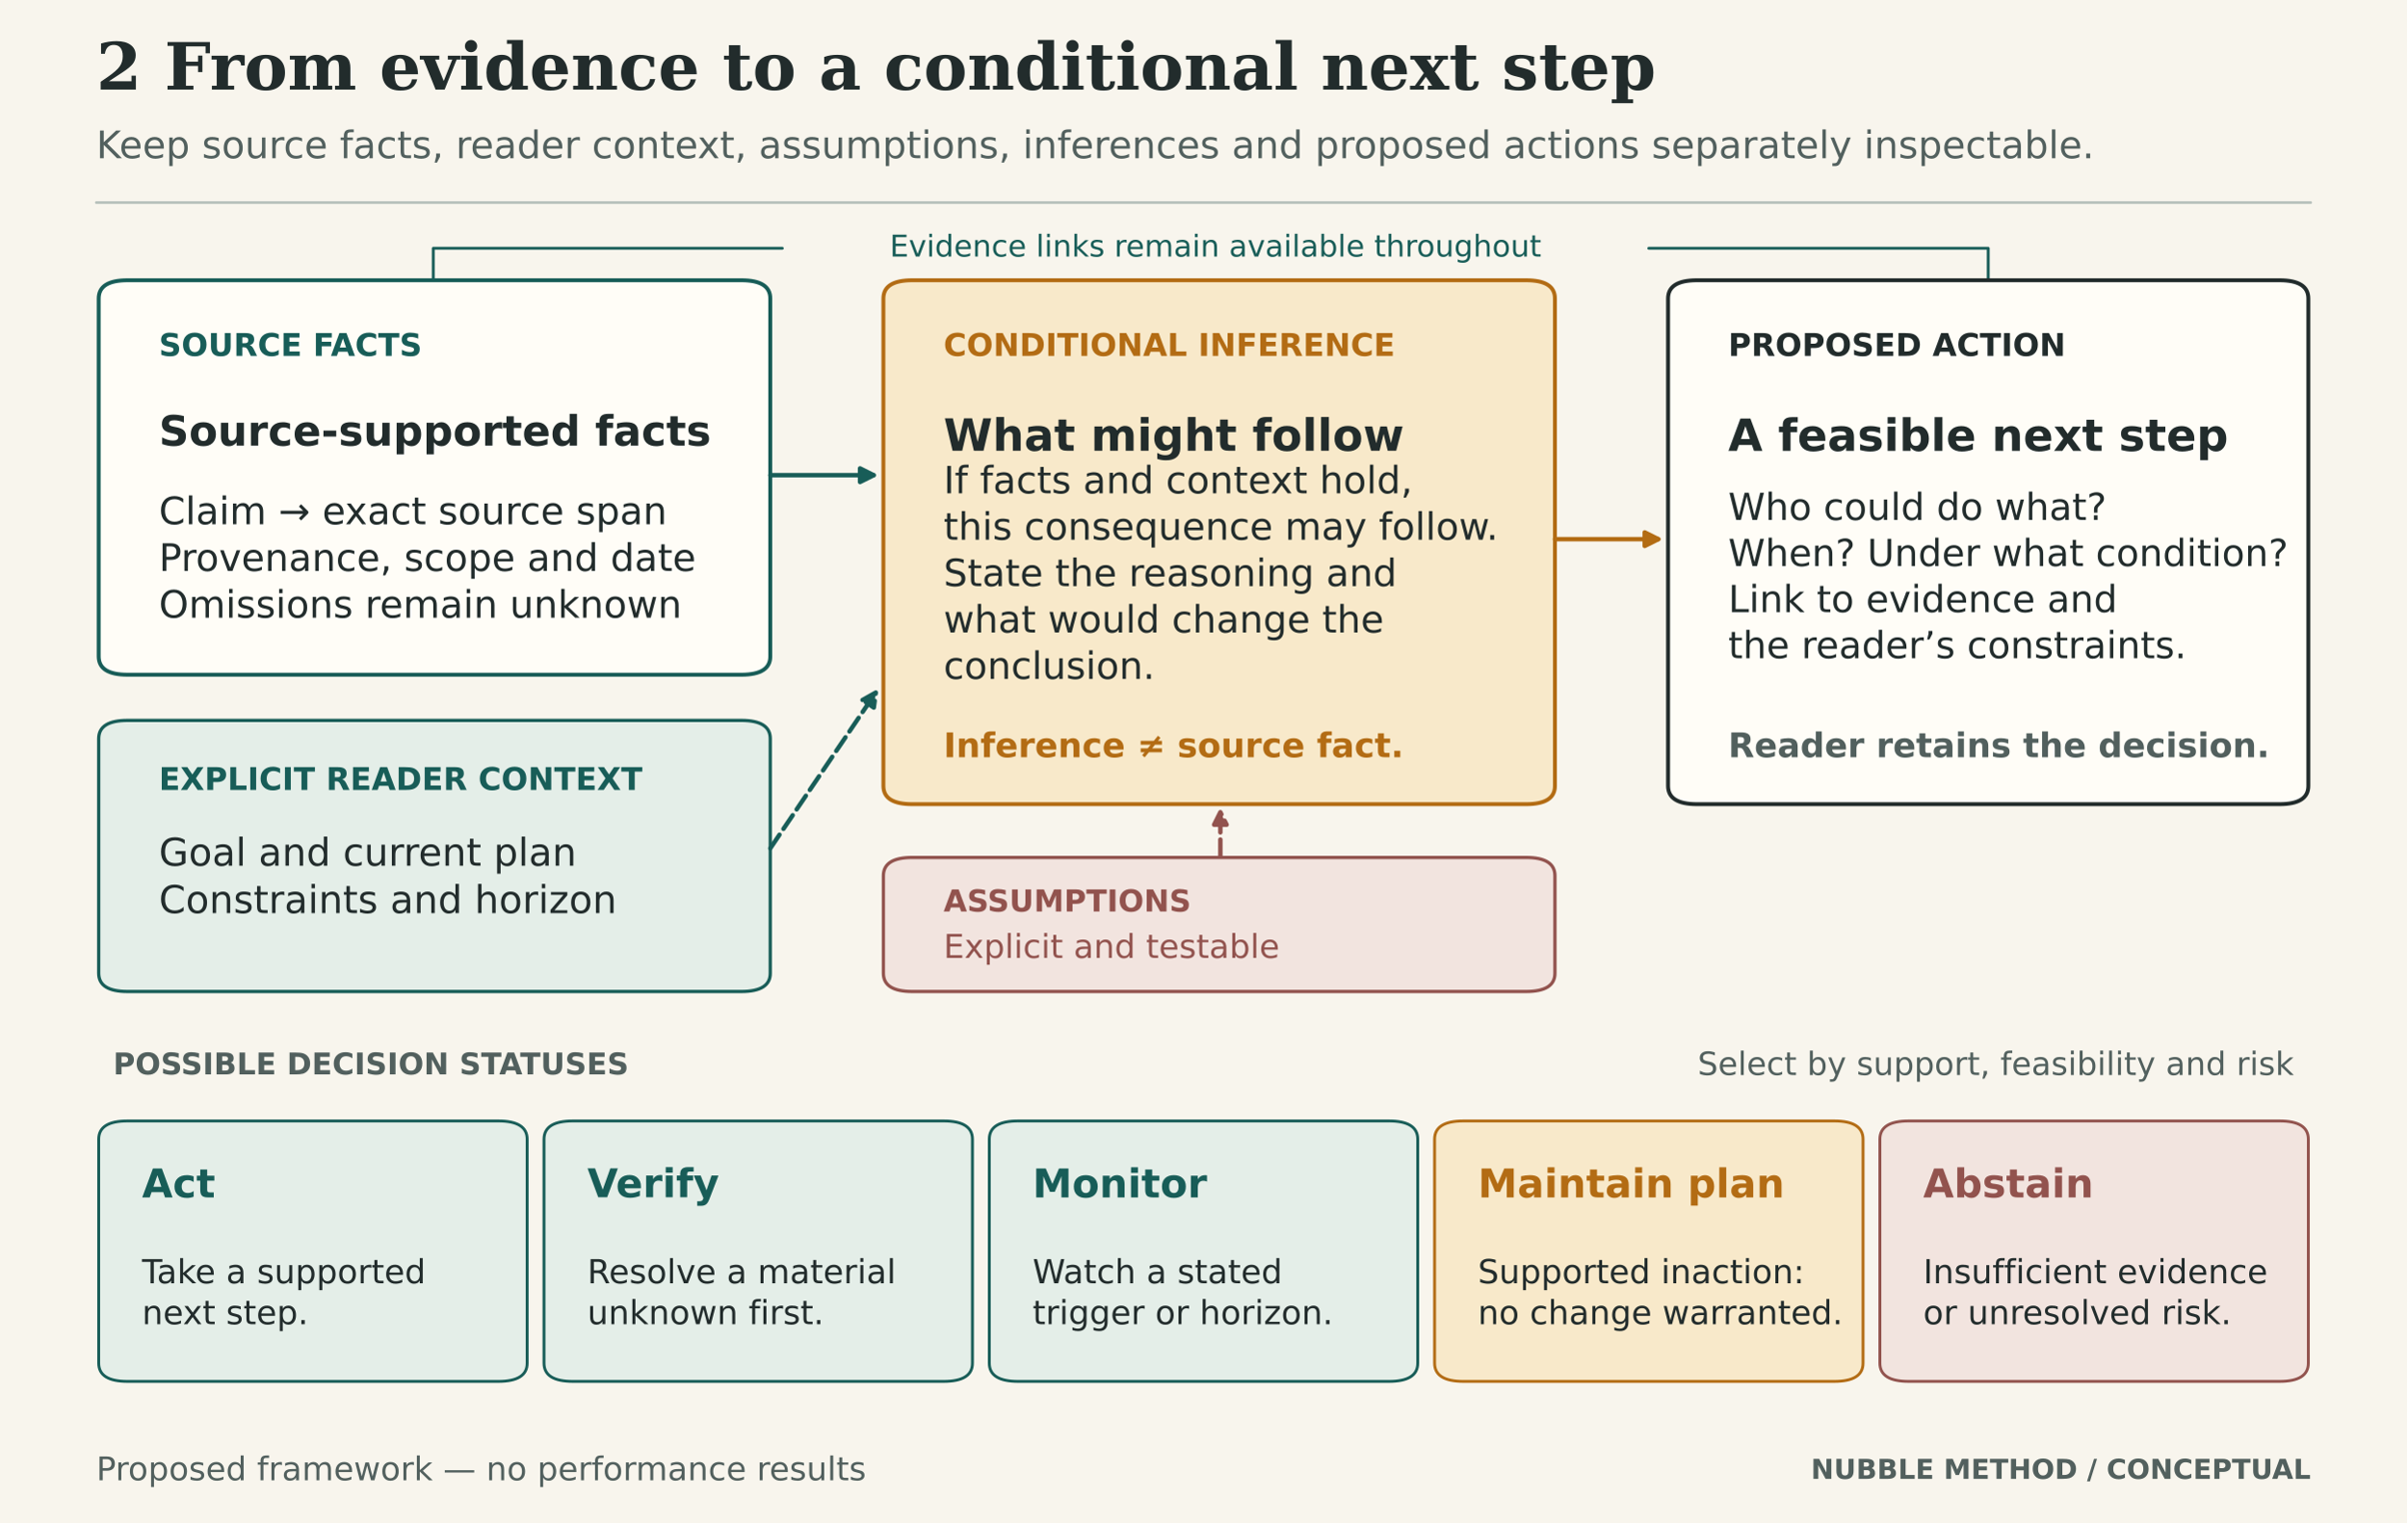
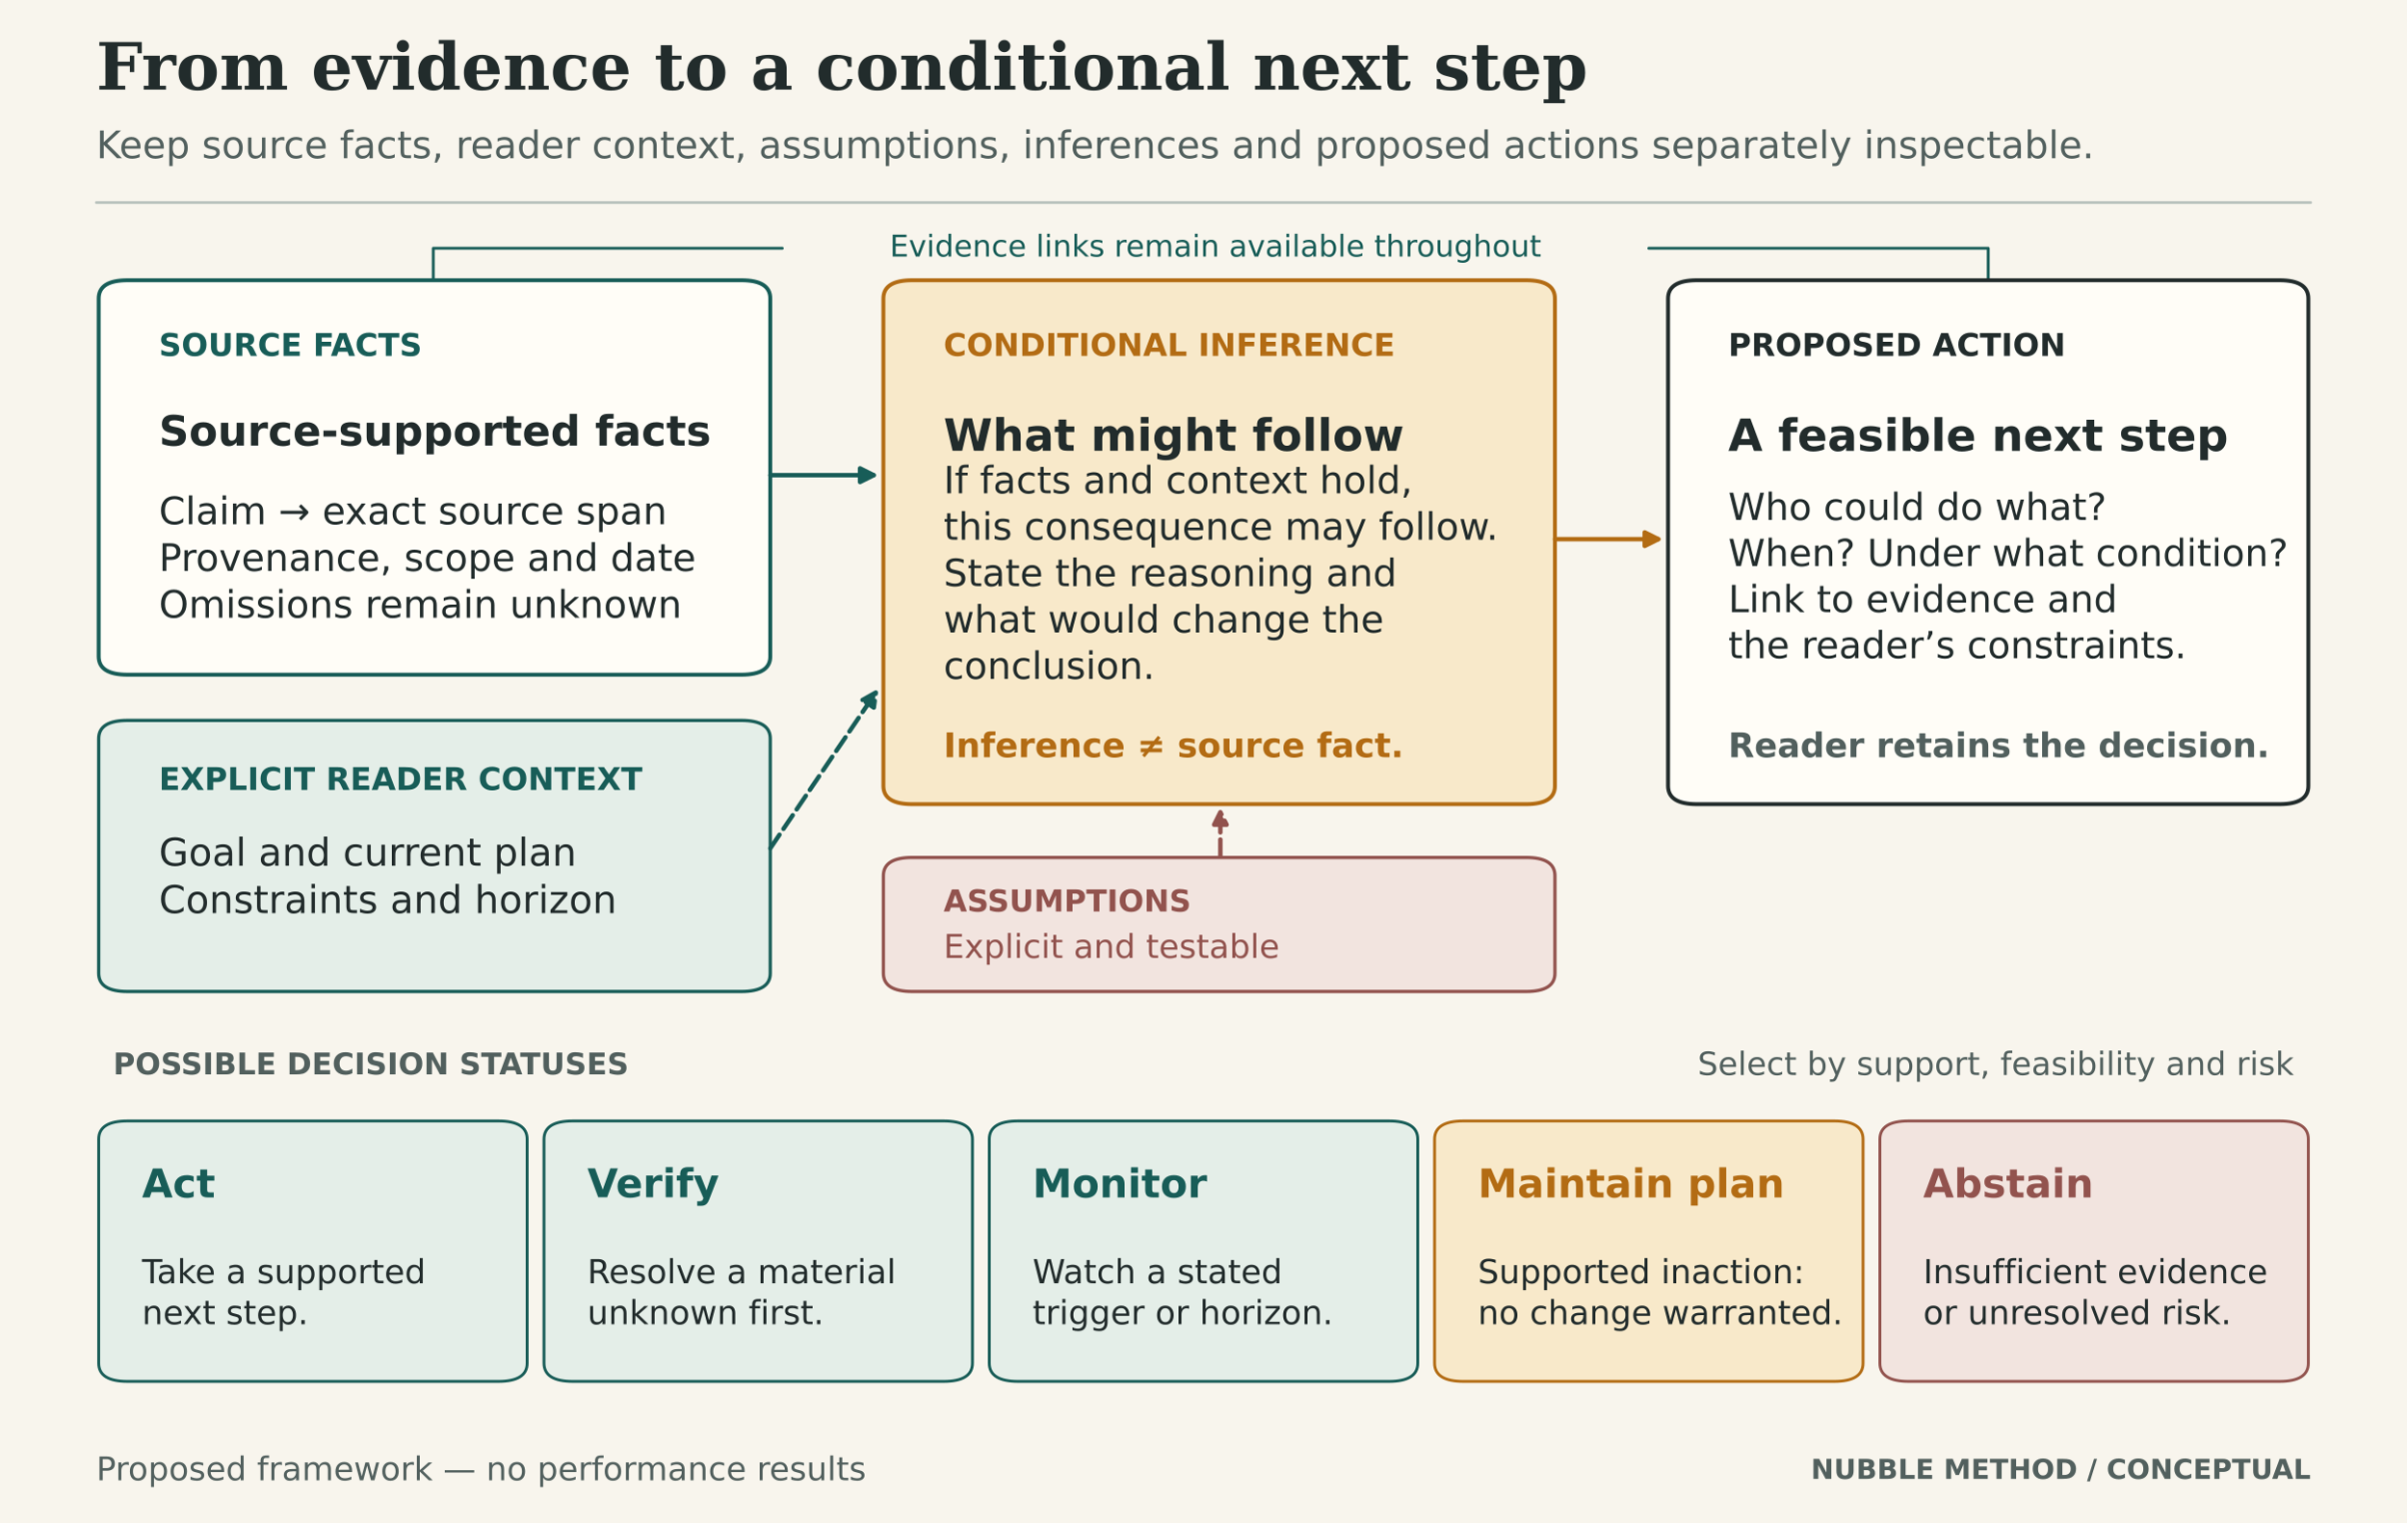
<svg xmlns="http://www.w3.org/2000/svg" width="921.6pt" height="583.2pt" viewBox="0 0 921.6 583.2" version="1.1">
  <defs>
    <style type="text/css">*{stroke-linejoin: round; stroke-linecap: butt}</style>
  </defs>
  <g id="figure_1">
    <g id="patch_1">
      <path d="M 0 583.2  L 921.6 583.2  L 921.6 0  L 0 0  z " style="fill: #f8f5ed" />
    </g>
    <g id="axes_1">
      <g id="line2d_1">
        <path d="M 165.888 107.309  L 165.888 95.062  L 299.52 95.062  " clip-path="url(#p420f8bdee7)" style="fill: none; stroke: #185d58; stroke-width: 1.1; stroke-linecap: round" />
      </g>
      <g id="line2d_2">
        <path d="M 631.296 95.062  L 761.242 95.062  L 761.242 107.309  " clip-path="url(#p420f8bdee7)" style="fill: none; stroke: #185d58; stroke-width: 1.1; stroke-linecap: round" />
      </g>
      <g id="line2d_3">
        <path d="M 36.864 77.566  L 884.736 77.566  " clip-path="url(#p420f8bdee7)" style="fill: none; stroke: #b5bfba; stroke-linecap: round" />
      </g>
      <g id="patch_2">
        <path d="M 48.845 258.358  L 283.853 258.358  Q 294.912 258.358 294.912 251.359  L 294.912 114.307  Q 294.912 107.309 283.853 107.309  L 48.845 107.309  Q 37.786 107.309 37.786 114.307  L 37.786 251.359  Q 37.786 258.358 48.845 258.358  z " clip-path="url(#p420f8bdee7)" style="fill: #fffdf7; stroke: #185d58; stroke-width: 1.5; stroke-linejoin: miter" />
      </g>
      <g id="patch_3">
        <path d="M 48.845 379.663  L 283.853 379.663  Q 294.912 379.663 294.912 372.665  L 294.912 282.852  Q 294.912 275.854 283.853 275.854  L 48.845 275.854  Q 37.786 275.854 37.786 282.852  L 37.786 372.665  Q 37.786 379.663 48.845 379.663  z " clip-path="url(#p420f8bdee7)" style="fill: #e4eee8; stroke: #185d58; stroke-width: 1.25; stroke-linejoin: miter" />
      </g>
      <g id="patch_4">
        <path d="M 349.286 307.93  L 584.294 307.93  Q 595.354 307.93 595.354 300.931  L 595.354 114.307  Q 595.354 107.309 584.294 107.309  L 349.286 107.309  Q 338.227 107.309 338.227 114.307  L 338.227 300.931  Q 338.227 307.93 349.286 307.93  z " clip-path="url(#p420f8bdee7)" style="fill: #f8e9ca; stroke: #b36c14; stroke-width: 1.5; stroke-linejoin: miter" />
      </g>
      <g id="patch_5">
        <path d="M 349.286 379.663  L 584.294 379.663  Q 595.354 379.663 595.354 372.665  L 595.354 335.34  Q 595.354 328.342 584.294 328.342  L 349.286 328.342  Q 338.227 328.342 338.227 335.34  L 338.227 372.665  Q 338.227 379.663 349.286 379.663  z " clip-path="url(#p420f8bdee7)" style="fill: #f2e4df; stroke: #92534e; stroke-width: 1.25; stroke-linejoin: miter" />
      </g>
      <g id="patch_6">
        <path d="M 649.728 307.93  L 872.755 307.93  Q 883.814 307.93 883.814 300.931  L 883.814 114.307  Q 883.814 107.309 872.755 107.309  L 649.728 107.309  Q 638.669 107.309 638.669 114.307  L 638.669 300.931  Q 638.669 307.93 649.728 307.93  z " clip-path="url(#p420f8bdee7)" style="fill: #fffdf7; stroke: #222c2c; stroke-width: 1.5; stroke-linejoin: miter" />
      </g>
      <g id="patch_7">
        <path d="M 48.845 528.962  L 190.771 528.962  Q 201.83 528.962 201.83 521.964  L 201.83 436.234  Q 201.83 429.235 190.771 429.235  L 48.845 429.235  Q 37.786 429.235 37.786 436.234  L 37.786 521.964  Q 37.786 528.962 48.845 528.962  z " clip-path="url(#p420f8bdee7)" style="fill: #e4eee8; stroke: #185d58; stroke-width: 1.1; stroke-linejoin: miter" />
      </g>
      <g id="patch_8">
        <path d="M 219.341 528.962  L 361.267 528.962  Q 372.326 528.962 372.326 521.964  L 372.326 436.234  Q 372.326 429.235 361.267 429.235  L 219.341 429.235  Q 208.282 429.235 208.282 436.234  L 208.282 521.964  Q 208.282 528.962 219.341 528.962  z " clip-path="url(#p420f8bdee7)" style="fill: #e4eee8; stroke: #185d58; stroke-width: 1.1; stroke-linejoin: miter" />
      </g>
      <g id="patch_9">
        <path d="M 389.837 528.962  L 531.763 528.962  Q 542.822 528.962 542.822 521.964  L 542.822 436.234  Q 542.822 429.235 531.763 429.235  L 389.837 429.235  Q 378.778 429.235 378.778 436.234  L 378.778 521.964  Q 378.778 528.962 389.837 528.962  z " clip-path="url(#p420f8bdee7)" style="fill: #e4eee8; stroke: #185d58; stroke-width: 1.1; stroke-linejoin: miter" />
      </g>
      <g id="patch_10">
        <path d="M 560.333 528.962  L 702.259 528.962  Q 713.318 528.962 713.318 521.964  L 713.318 436.234  Q 713.318 429.235 702.259 429.235  L 560.333 429.235  Q 549.274 429.235 549.274 436.234  L 549.274 521.964  Q 549.274 528.962 560.333 528.962  z " clip-path="url(#p420f8bdee7)" style="fill: #f8e9ca; stroke: #b36c14; stroke-width: 1.1; stroke-linejoin: miter" />
      </g>
      <g id="patch_11">
        <path d="M 730.829 528.962  L 872.755 528.962  Q 883.814 528.962 883.814 521.964  L 883.814 436.234  Q 883.814 429.235 872.755 429.235  L 730.829 429.235  Q 719.77 429.235 719.77 436.234  L 719.77 521.964  Q 719.77 528.962 730.829 528.962  z " clip-path="url(#p420f8bdee7)" style="fill: #f2e4df; stroke: #92534e; stroke-width: 1.1; stroke-linejoin: miter" />
      </g>
      <g id="patch_12">
        <path d="M 294.912 181.958  Q 315.648 181.958 334.483 181.958  " clip-path="url(#p420f8bdee7)" style="fill: none; stroke: #185d58; stroke-width: 1.7; stroke-linecap: round" />
        <path d="M 329.283 179.358  L 334.483 181.958  L 329.283 184.558  z " clip-path="url(#p420f8bdee7)" style="fill: #185d58; stroke: #185d58; stroke-width: 1.7; stroke-linecap: round" />
      </g>
      <g id="patch_13">
        <path d="M 294.912 324.842  Q 315.648 294.224 335.318 265.18  " clip-path="url(#p420f8bdee7)" style="fill: none; stroke-dasharray: 6.29,2.72; stroke-dashoffset: 0; stroke: #185d58; stroke-width: 1.7; stroke-linecap: round" />
        <path d="M 330.25 268.028  L 335.318 265.18  L 334.555 270.944  z " clip-path="url(#p420f8bdee7)" style="fill: #185d58; stroke-dasharray: 6.29,2.72; stroke-dashoffset: 0; stroke: #185d58; stroke-width: 1.7; stroke-linecap: round" />
      </g>
      <g id="patch_14">
        <path d="M 467.251 327.758  Q 467.251 318.427 467.251 310.997  " clip-path="url(#p420f8bdee7)" style="fill: none; stroke-dasharray: 6.29,2.72; stroke-dashoffset: 0; stroke: #92534e; stroke-width: 1.7; stroke-linecap: round" />
        <path d="M 464.851 315.797  L 467.251 310.997  L 469.651 315.797  z " clip-path="url(#p420f8bdee7)" style="fill: #92534e; stroke-dasharray: 6.29,2.72; stroke-dashoffset: 0; stroke: #92534e; stroke-width: 1.7; stroke-linecap: round" />
      </g>
      <g id="patch_15">
        <path d="M 595.354 206.453  Q 616.09 206.453 634.925 206.453  " clip-path="url(#p420f8bdee7)" style="fill: none; stroke: #b36c14; stroke-width: 1.7; stroke-linecap: round" />
        <path d="M 629.725 203.853  L 634.925 206.453  L 629.725 209.053  z " clip-path="url(#p420f8bdee7)" style="fill: #b36c14; stroke: #b36c14; stroke-width: 1.7; stroke-linecap: round" />
      </g>
      <g id="text_1">
-         <text style="font-weight: 700; font-size: 25px; font-family: 'DejaVu Serif'; text-anchor: start; fill: #222c2c" x="36.864" y="34.309" transform="rotate(-0 36.864 34.30884)">2   From evidence to a conditional next step</text>
+         <text style="font-weight: 700; font-size: 25px; font-family: 'DejaVu Serif'; text-anchor: start; fill: #222c2c" x="36.864" y="34.309" transform="rotate(-0 36.864 34.30884)">From evidence to a conditional next step</text>
      </g>
      <g id="text_2">
        <text style="font-size: 14.5px; font-family: 'DejaVu Sans'; text-anchor: start; fill: #52605e" x="36.864" y="60.571" transform="rotate(-0 36.864 60.57149)">Keep source facts, reader context, assumptions, inferences and proposed actions separately inspectable.</text>
      </g>
      <g id="text_3">
        <text style="font-size: 12.5px; font-family: 'DejaVu Sans'; text-anchor: start; fill: #52605e" x="36.864" y="566.82" transform="rotate(-0 36.864 566.8204)">Proposed framework — no performance results</text>
      </g>
      <g id="text_4">
        <text style="font-weight: 700; font-size: 10.5px; font-family: 'DejaVu Sans'; text-anchor: end; fill: #52605e" x="884.736" y="566.269" transform="rotate(-0 884.736 566.2685)">NUBBLE METHOD  /  CONCEPTUAL</text>
      </g>
      <g id="text_5">
        <text style="font-weight: 700; font-size: 12px; font-family: 'DejaVu Sans'; text-anchor: start; fill: #185d58" x="60.826" y="136.281" transform="rotate(-0 60.8256 136.2808)">SOURCE FACTS</text>
      </g>
      <g id="text_6">
        <text style="font-weight: 700; font-size: 16px; font-family: 'DejaVu Sans'; text-anchor: start; fill: #222c2c" x="60.826" y="170.627" transform="rotate(-0 60.8256 170.627)">Source-supported facts</text>
      </g>
      <g id="text_7">
        <text style="font-size: 14.5px; font-family: 'DejaVu Sans'; fill: #222c2c" transform="translate(60.8256 200.7292)">Claim → exact source span</text>
        <text style="font-size: 14.5px; font-family: 'DejaVu Sans'; fill: #222c2c" transform="translate(60.8256 218.6187)">Provenance, scope and date</text>
        <text style="font-size: 14.5px; font-family: 'DejaVu Sans'; fill: #222c2c" transform="translate(60.8256 236.5082)">Omissions remain unknown</text>
      </g>
      <g id="text_8">
        <text style="font-weight: 700; font-size: 12px; font-family: 'DejaVu Sans'; text-anchor: start; fill: #185d58" x="60.826" y="302.493" transform="rotate(-0 60.8256 302.4928)">EXPLICIT READER CONTEXT</text>
      </g>
      <g id="text_9">
        <text style="font-size: 14.7px; font-family: 'DejaVu Sans'; fill: #222c2c" transform="translate(60.8256 331.4946)">Goal and current plan</text>
        <text style="font-size: 14.7px; font-family: 'DejaVu Sans'; fill: #222c2c" transform="translate(60.8256 349.6308)">Constraints and horizon</text>
      </g>
      <g id="text_10">
        <text style="font-weight: 700; font-size: 12px; font-family: 'DejaVu Sans'; text-anchor: start; fill: #b36c14" x="361.267" y="136.281" transform="rotate(-0 361.2672 136.2808)">CONDITIONAL INFERENCE</text>
      </g>
      <g id="text_11">
        <text style="font-weight: 700; font-size: 17px; font-family: 'DejaVu Sans'; text-anchor: start; fill: #222c2c" x="361.267" y="172.586" transform="rotate(-0 361.2672 172.5861)">What might follow</text>
      </g>
      <g id="text_12">
        <text style="font-size: 14.4px; font-family: 'DejaVu Sans'; fill: #222c2c" transform="translate(361.2672 188.8909)">If facts and context hold,</text>
        <text style="font-size: 14.4px; font-family: 'DejaVu Sans'; fill: #222c2c" transform="translate(361.2672 206.657)">this consequence may follow.</text>
        <text style="font-size: 14.4px; font-family: 'DejaVu Sans'; fill: #222c2c" transform="translate(361.2672 224.4231)">State the reasoning and</text>
        <text style="font-size: 14.4px; font-family: 'DejaVu Sans'; fill: #222c2c" transform="translate(361.2672 242.1892)">what would change the</text>
        <text style="font-size: 14.4px; font-family: 'DejaVu Sans'; fill: #222c2c" transform="translate(361.2672 259.9553)">conclusion.</text>
      </g>
      <g id="text_13">
        <text style="font-weight: 700; font-size: 13px; font-family: 'DejaVu Sans'; text-anchor: start; fill: #b36c14" x="361.267" y="289.938" transform="rotate(-0 361.2672 289.9384)">Inference ≠ source fact.</text>
      </g>
      <g id="text_14">
        <text style="font-weight: 700; font-size: 11.6px; font-family: 'DejaVu Sans'; text-anchor: start; fill: #92534e" x="361.267" y="349.038" transform="rotate(-0 361.2672 349.0385)">ASSUMPTIONS</text>
      </g>
      <g id="text_15">
        <text style="font-size: 12.6px; font-family: 'DejaVu Sans'; text-anchor: start; fill: #92534e" x="361.267" y="366.81" transform="rotate(-0 361.2672 366.8104)">Explicit and testable</text>
      </g>
      <g id="text_16">
        <text style="font-weight: 700; font-size: 12px; font-family: 'DejaVu Sans'; text-anchor: start; fill: #222c2c" x="661.709" y="136.281" transform="rotate(-0 661.7088 136.2808)">PROPOSED ACTION</text>
      </g>
      <g id="text_17">
        <text style="font-weight: 700; font-size: 17px; font-family: 'DejaVu Sans'; text-anchor: start; fill: #222c2c" x="661.709" y="172.653" transform="rotate(-0 661.7088 172.6525)">A feasible next step</text>
      </g>
      <g id="text_18">
        <text style="font-size: 14.3px; font-family: 'DejaVu Sans'; fill: #222c2c" transform="translate(661.7088 199.0978)">Who could do what?</text>
        <text style="font-size: 14.3px; font-family: 'DejaVu Sans'; fill: #222c2c" transform="translate(661.7088 216.7405)">When? Under what condition?</text>
        <text style="font-size: 14.3px; font-family: 'DejaVu Sans'; fill: #222c2c" transform="translate(661.7088 234.3833)">Link to evidence and</text>
        <text style="font-size: 14.3px; font-family: 'DejaVu Sans'; fill: #222c2c" transform="translate(661.7088 252.026)">the reader’s constraints.</text>
      </g>
      <g id="text_19">
        <text style="font-weight: 700; font-size: 13px; font-family: 'DejaVu Sans'; text-anchor: start; fill: #52605e" x="661.709" y="289.938" transform="rotate(-0 661.7088 289.9384)">Reader retains the decision.</text>
      </g>
      <g id="text_20">
        <text style="font-size: 11.5px; font-family: 'DejaVu Sans'; text-anchor: middle; fill: #185d58" x="465.408" y="98.235" transform="rotate(-0 465.408 98.23488)">Evidence links remain available throughout</text>
      </g>
      <g id="text_21">
        <text style="font-weight: 700; font-size: 11.5px; font-family: 'DejaVu Sans'; text-anchor: start; fill: #52605e" x="43.315" y="411.413" transform="rotate(-0 43.3152 411.4133)">POSSIBLE DECISION STATUSES</text>
      </g>
      <g id="text_22">
        <text style="font-size: 12.3px; font-family: 'DejaVu Sans'; text-anchor: end; fill: #52605e" x="878.285" y="411.634" transform="rotate(-0 878.2848 411.634)">Select by support, feasibility and risk</text>
      </g>
      <g id="text_23">
        <text style="font-weight: 700; font-size: 15.2px; font-family: 'DejaVu Sans'; text-anchor: start; fill: #185d58" x="54.374" y="458.507" transform="rotate(-0 54.3744 458.507)">Act</text>
      </g>
      <g id="text_24">
        <text style="font-size: 12.7px; font-family: 'DejaVu Sans'; fill: #222c2c" transform="translate(54.3744 491.39)">Take a supported</text>
        <text style="font-size: 12.7px; font-family: 'DejaVu Sans'; fill: #222c2c" transform="translate(54.3744 507.0588)">next step.</text>
      </g>
      <g id="text_25">
        <text style="font-weight: 700; font-size: 15.2px; font-family: 'DejaVu Sans'; text-anchor: start; fill: #185d58" x="224.87" y="458.448" transform="rotate(-0 224.8704 458.4477)">Verify</text>
      </g>
      <g id="text_26">
        <text style="font-size: 12.7px; font-family: 'DejaVu Sans'; fill: #222c2c" transform="translate(224.8704 491.39)">Resolve a material</text>
        <text style="font-size: 12.7px; font-family: 'DejaVu Sans'; fill: #222c2c" transform="translate(224.8704 507.0588)">unknown first.</text>
      </g>
      <g id="text_27">
        <text style="font-weight: 700; font-size: 15.2px; font-family: 'DejaVu Sans'; text-anchor: start; fill: #185d58" x="395.366" y="458.507" transform="rotate(-0 395.3664 458.507)">Monitor</text>
      </g>
      <g id="text_28">
        <text style="font-size: 12.7px; font-family: 'DejaVu Sans'; fill: #222c2c" transform="translate(395.3664 491.39)">Watch a stated</text>
        <text style="font-size: 12.7px; font-family: 'DejaVu Sans'; fill: #222c2c" transform="translate(395.3664 507.0588)">trigger or horizon.</text>
      </g>
      <g id="text_29">
        <text style="font-weight: 700; font-size: 15.2px; font-family: 'DejaVu Sans'; text-anchor: start; fill: #b36c14" x="565.862" y="458.507" transform="rotate(-0 565.8624 458.507)">Maintain plan</text>
      </g>
      <g id="text_30">
        <text style="font-size: 12.7px; font-family: 'DejaVu Sans'; fill: #222c2c" transform="translate(565.8624 491.39)">Supported inaction:</text>
        <text style="font-size: 12.7px; font-family: 'DejaVu Sans'; fill: #222c2c" transform="translate(565.8624 507.0588)">no change warranted.</text>
      </g>
      <g id="text_31">
        <text style="font-weight: 700; font-size: 15.2px; font-family: 'DejaVu Sans'; text-anchor: start; fill: #92534e" x="736.358" y="458.507" transform="rotate(-0 736.3584 458.507)">Abstain</text>
      </g>
      <g id="text_32">
        <text style="font-size: 12.7px; font-family: 'DejaVu Sans'; fill: #222c2c" transform="translate(736.3584 491.39)">Insufficient evidence</text>
        <text style="font-size: 12.7px; font-family: 'DejaVu Sans'; fill: #222c2c" transform="translate(736.3584 507.0588)">or unresolved risk.</text>
      </g>
    </g>
  </g>
  <defs>
    <clipPath id="p420f8bdee7">
      <rect x="0" y="0" width="921.6" height="583.2" />
    </clipPath>
  </defs>
</svg>
